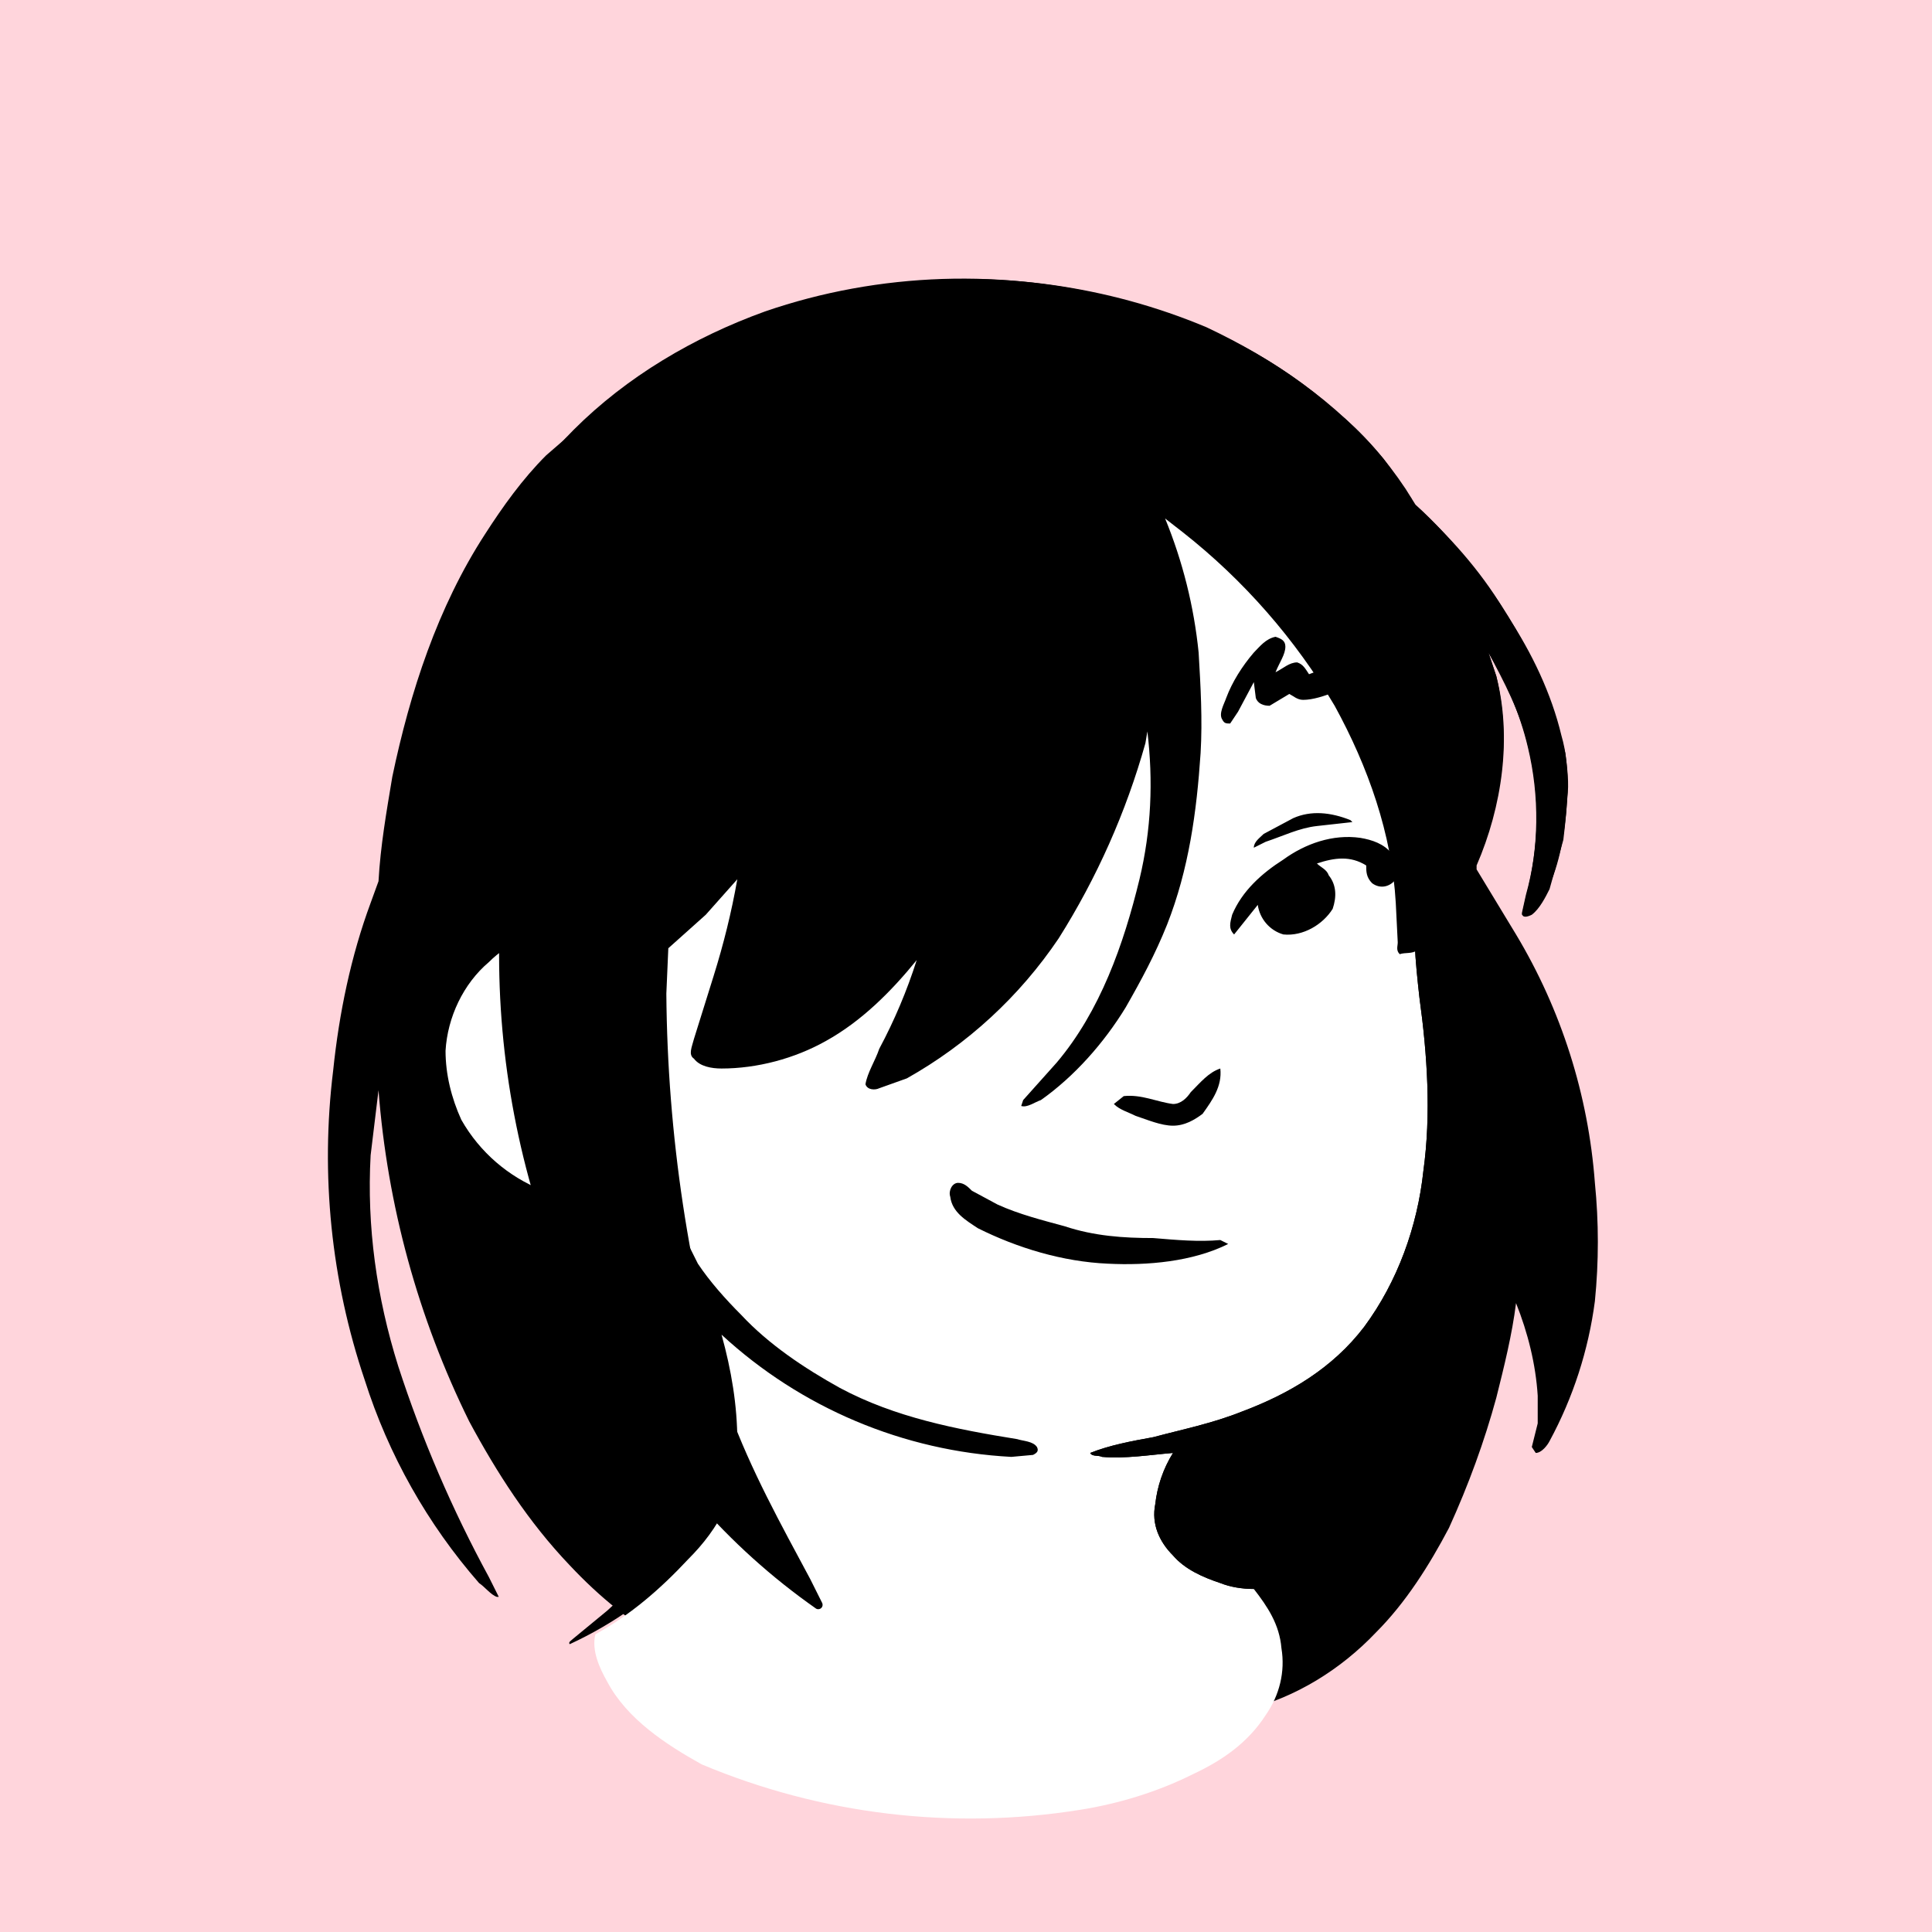
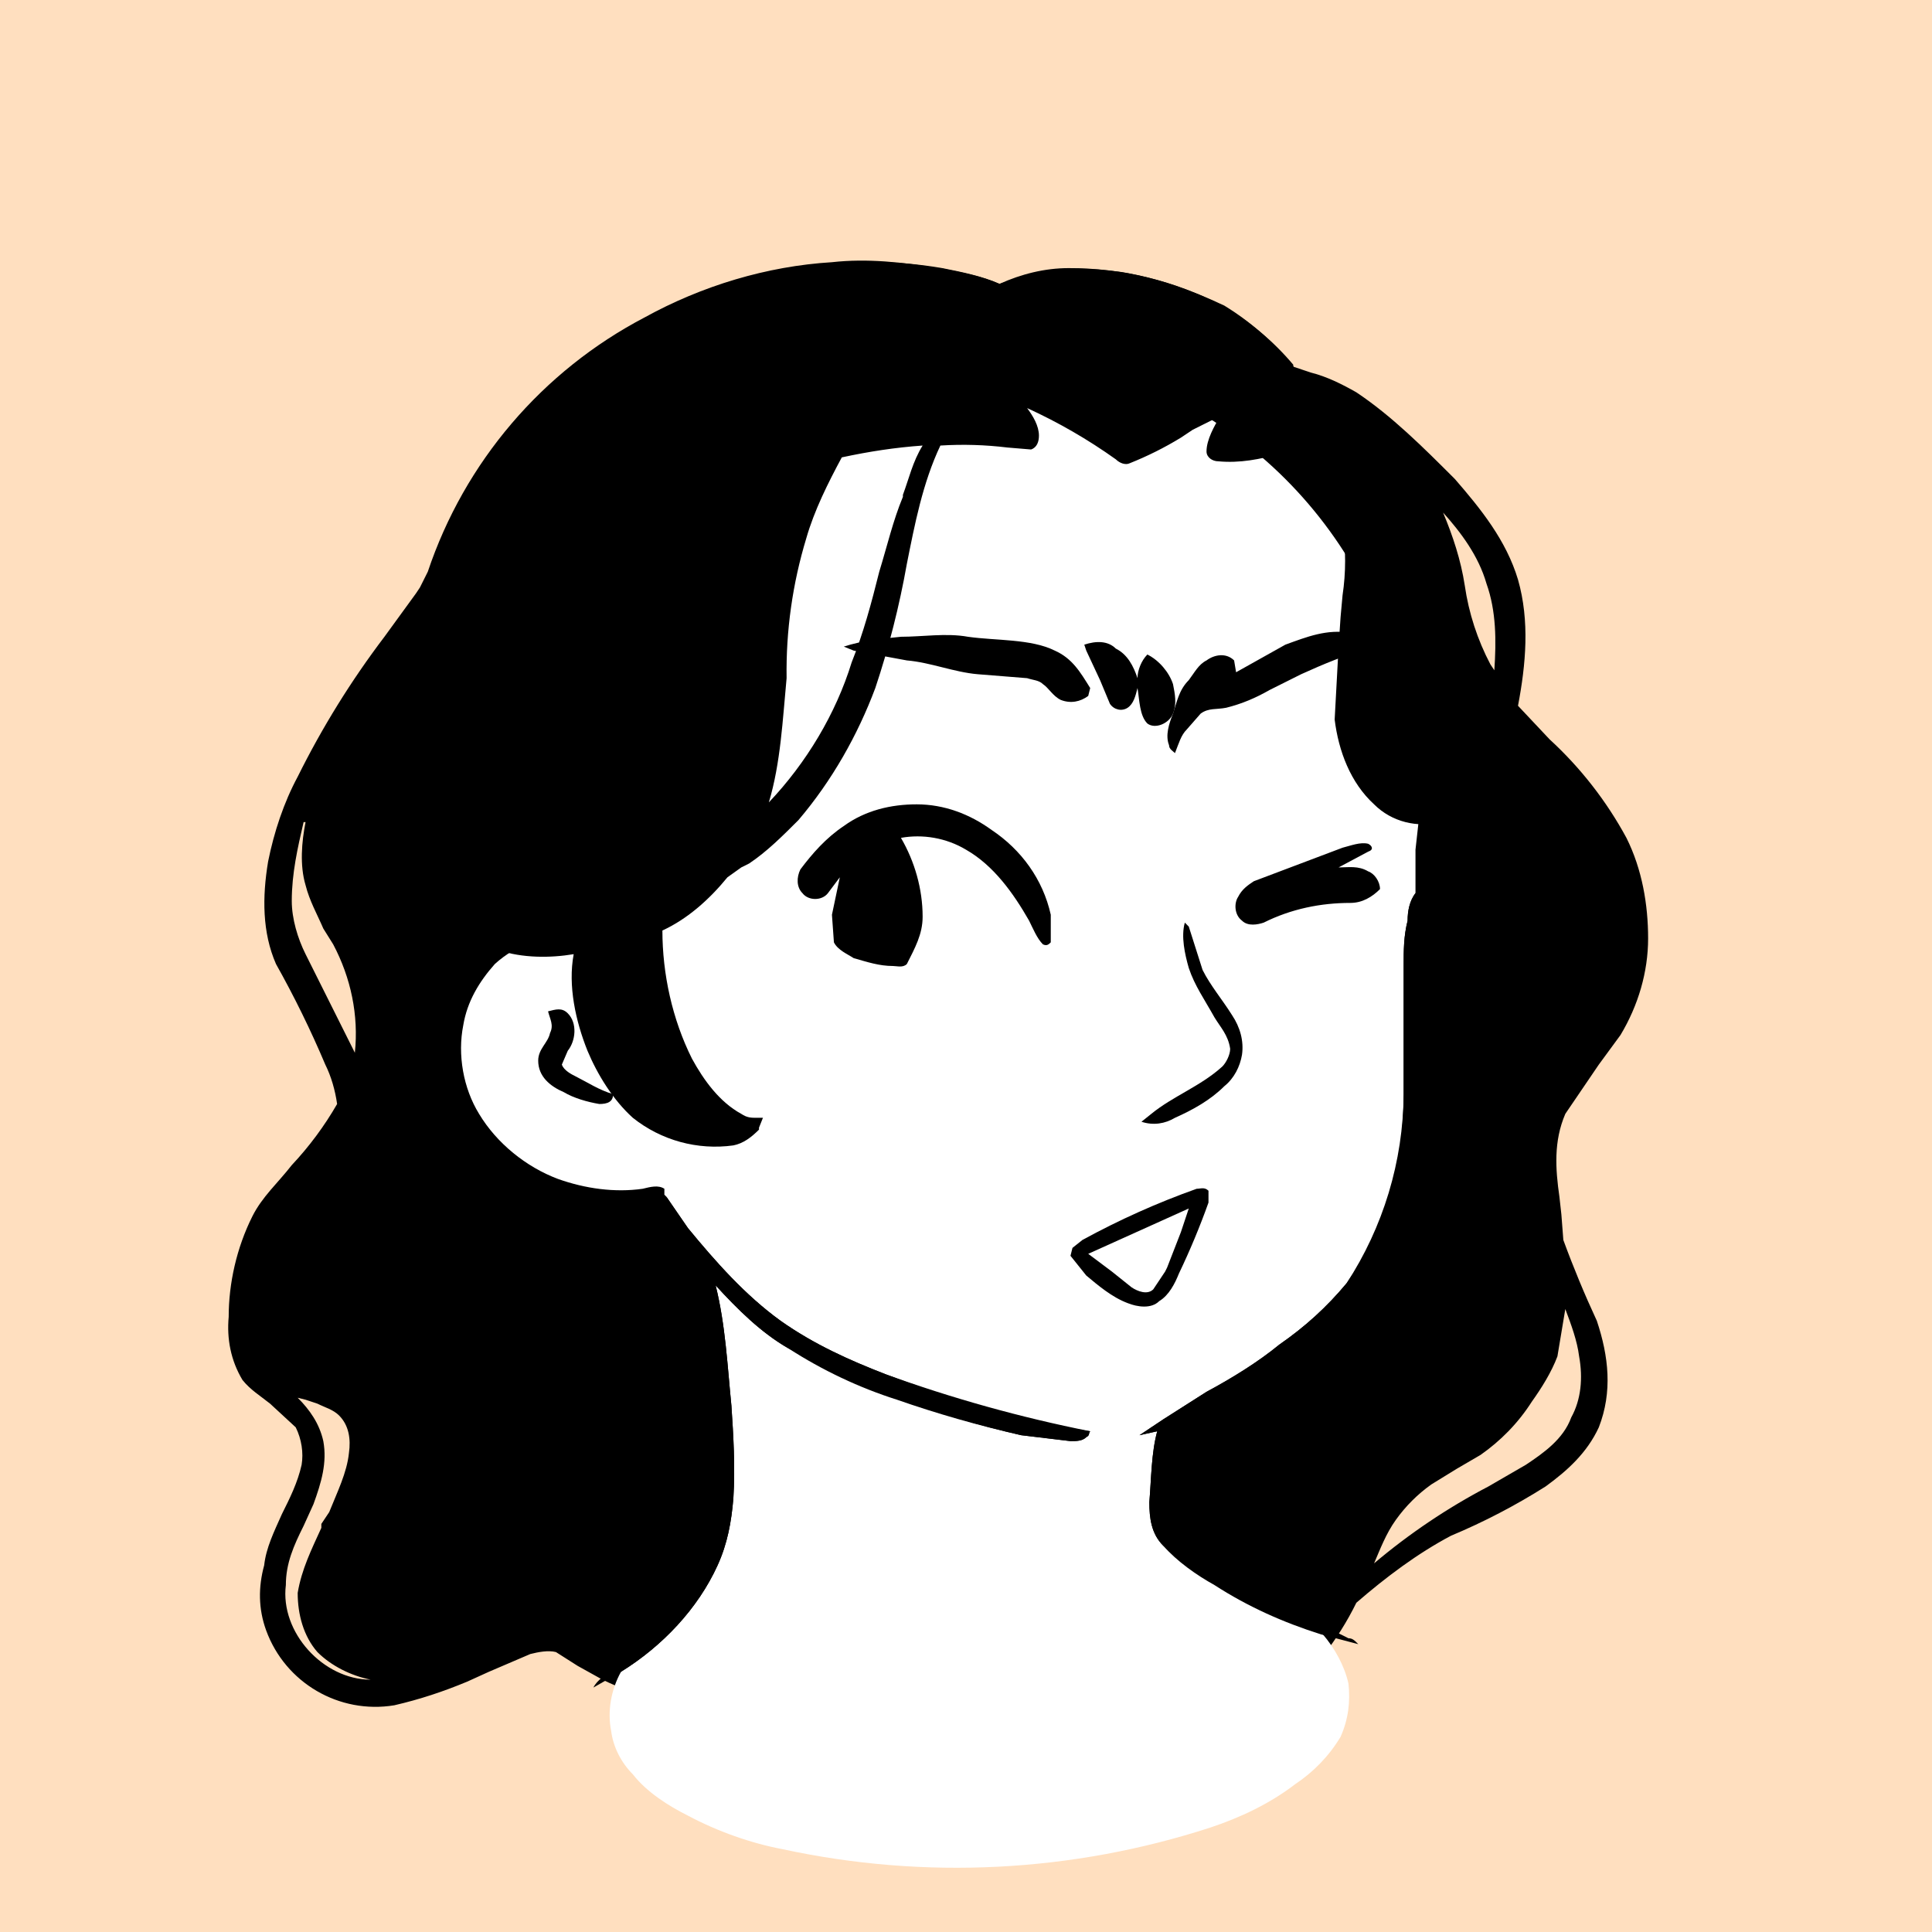
<svg xmlns="http://www.w3.org/2000/svg" viewBox="0 0 980 980" fill="none" shape-rendering="auto">
  <mask id="viewboxMask">
    <rect width="980" height="980" rx="0" ry="0" x="0" y="0" fill="#fff" />
  </mask>
  <g mask="url(#viewboxMask)">
-     <rect fill="#ffd5dc" width="980" height="980" x="0" y="0" />
+     <rect fill="#ffdfbf" width="980" height="980" x="0" y="0" />
    <g transform="translate(10 -60)">
-       <path d="M602 226c34 16 66 38 90 67l14 20c1 3 3 4 5 6 17 16 32 33 44 54 12 18 22 39 27 60 5 17 3 36 1 53l-7 25c-2 4-5 10-9 13-2 1-5 2-5-1l2-9a148 148 0 0 0 1-76c-4-17-12-32-20-47l4 12c8 31 3 66-10 96v2l20 33a286 286 0 0 1 40 126c2 20 2 40 0 60a205 205 0 0 1-23 71c-1 2-4 6-7 6l-2-3 3-12v-14c-1-16-5-32-11-47-2 16-6 32-10 48-6 22-14 44-24 66-10 19-22 38-37 53-18 19-41 33-65 39-15 4-31 5-46 4-10 0-19-2-27-7l-57-14-60-9c-23-2-45 0-67-1-8 0-16 0-23-2h-5c-3 0-5-2-8-4-19-10-36-24-51-40-21-22-37-47-51-73a459 459 0 0 1-46-168l-4 33c-2 36 3 72 14 107a632 632 0 0 0 46 107l5 10h-1c-3-1-6-5-9-7a290 290 0 0 1-58-103 355 355 0 0 1-16-157c3-29 9-58 19-85l4-11c1-18 4-35 7-53 9-43 23-86 47-123 9-14 19-28 31-40l15-13a291 291 0 0 1 160-74c54-7 110 1 160 22Z" fill="#000000" />
-       <path d="M486 236c57-2 115 18 159 56a209 209 0 0 1 73 190c-1 4-1 8-4 12l-1-3v-33a215 215 0 0 0-172-206 235 235 0 0 0-270 153c-12 37-14 78-6 116 6-2 12-2 17-2 2 1 5 1 6 3s0 3-1 4l-12 4c-14 3-27 8-37 18a63 63 0 0 0-22 45c0 12 3 24 8 35 8 13 19 24 33 31 18 10 41 13 62 7 2-1 4-2 6-1s3 4 4 6l15 30a215 215 0 0 0 72 63c28 15 59 21 90 26 3 1 8 1 10 4 1 2 0 3-2 4l-11 1a231 231 0 0 1-147-62c5 18 8 36 8 54 0 12-2 23-6 34-5 10-11 18-19 26a196 196 0 0 1-60 43c-1-1 1-2 2-3l17-14c13-12 25-23 35-38a93 93 0 0 0 17-65l-4-39-2-10-12-17c-5-10-11-20-13-31a93 93 0 0 1-96-31 81 81 0 0 1-19-51c0-12 3-23 8-34 9-16 23-29 40-36-8-31-8-62-3-93 8-40 26-77 51-108 45-54 115-87 186-88Z" fill="#000" />
-       <path d="M541 252a214 214 0 0 1 172 206v33c-1 5-2 10-1 15-2 2-3 3-3 5-3 18-1 37 1 55 4 29 6 59 2 88-3 28-13 56-30 79-16 21-38 34-62 43-15 6-30 9-45 13-11 2-22 4-32 8 1 2 4 1 6 2 12 1 24-1 36-2-5 8-8 17-9 26-2 10 2 19 9 26 6 7 15 11 24 14 5 2 11 3 17 3 7 9 13 18 14 30 2 12-1 24-8 34-9 14-22 23-37 30-18 9-38 15-57 18a352 352 0 0 1-192-23c-18-10-38-23-48-42-4-7-8-16-6-24 18-10 33-23 47-38 8-8 14-16 19-26 4-11 6-22 6-34 0-18-3-36-8-54a235 235 0 0 0 147 62l11-1c2-1 3-2 2-4-2-3-7-3-10-4-31-5-62-11-90-26-18-10-36-22-50-37-8-8-16-17-22-26l-15-30c-1-2-2-5-4-6s-4 0-6 1a82 82 0 0 1-95-38c-5-11-8-23-8-35 1-17 9-34 22-45 10-10 23-15 37-18l12-4c1-1 2-2 1-4s-4-2-6-3c-5 0-11 0-17 2-8-38-6-79 6-116a236 236 0 0 1 270-153Z" fill="#ffffff" />
-       <path d="m712 506 3 3 1 13 3 45c3 20 5 40 5 60 0 16-1 32-5 47-6 28-20 56-40 76a174 174 0 0 1-88 46c-1 9-4 16-4 25-1 6 2 10 5 15 8 8 18 14 28 19l18 9c-3 3-8 1-12 2-6 0-12-1-17-3-9-3-18-7-24-14-7-7-11-16-9-26 1-9 4-18 9-26-12 1-24 3-36 2-2-1-5 0-6-2 10-4 21-6 32-8 15-4 30-7 45-13 24-9 46-22 62-43 17-23 27-51 30-79 4-29 2-59-2-88-2-18-4-37-1-55 0-2 1-3 3-5ZM262 566c6 0 12 1 15 6 2 3 2 7 1 10-3 8-9 14-11 22-1 4 0 7 3 9 7 5 16 7 24 10l-2 2h-11c-6-1-12-2-17-5-5-4-9-11-7-18 2-9 9-15 12-23-7-4-14-2-20-8 3-4 8-6 13-5Z" fill="#000" />
-       <path d="M479 474c8 3 15 6 19 13h-5c-13-2-25-8-38-9-11-2-22-2-33 0 1-4 6-6 10-7 15-4 32-3 47 3ZM675 476l1 1-18 2c-9 1-17 5-26 8l-6 3c0-3 3-5 5-7l15-8c9-4 19-3 29 1ZM680 485c6 1 12 3 16 8 3 3 5 9 2 13s-8 5-12 2c-3-3-3-6-3-9-8-5-16-4-25-1 2 2 5 3 6 6 4 5 4 11 2 17-5 8-15 14-25 13-7-2-12-8-13-15l-8 10-4 5c-3-3-2-6-1-10 5-12 15-21 26-28 11-8 25-13 39-11ZM446 488c24 2 47 11 66 26 4 3 9 8 10 13 1 3-1 6-4 6l-6-5c-3-4-8-6-12-9 1 8 0 15-5 20-3 5-8 7-13 7-8 1-16-2-22-8-9-10-8-26 1-36-10-2-19-3-28-2-6 1-12 4-16 8-2 2-1 4-2 6-1 4-5 7-9 6-4 0-8-3-9-7-1-5 1-11 5-14 5-5 13-7 19-9 9-1 17-3 25-2Z" fill="#000000" />
-       <path d="M494 368c5 0 9 3 11 7 8 8 15 18 20 28 2 5 4 10 3 15-1 2-2 4-4 3l-5-6c-4-8-10-15-16-22 0 4 1 10-1 13-1 4-4 6-8 6-5 0-10-4-14-7l-13-5c-2 1-4 3-6 2l-11-2-20-2-18 2c3-4 8-6 13-8 10-5 21-5 32-4 3 1 6-2 10-1 10 0 17 4 25 10l-4-19c-1-4 1-9 6-10ZM637 383c3 1 5 2 5 5 0 4-3 8-5 13 4-2 7-5 11-5 3 1 4 3 6 6 5-2 12-4 18-2 3 1 4 3 5 5-3 3-6 5-10 6-5 2-11 4-16 4-3 0-5-2-7-3l-10 6c-3 0-6-1-7-4l-1-8-8 15-4 6c-2 0-3 0-4-2-2-3 1-8 2-11 3-8 8-16 14-23 3-3 6-7 11-8Z" fill="#000000" />
-       <path d="M609 602c1 9-4 16-9 23-4 3-9 6-15 6s-13-3-19-5c-4-2-8-3-11-6l5-4c9-1 17 3 25 4 4 0 7-3 9-6 5-5 9-10 15-12Z" fill="#000000" />
-       <path d="M476 660c3 0 5 2 7 4l13 7c11 5 23 8 34 11 15 5 30 6 45 6 12 1 23 2 34 1l4 2c-18 9-41 11-61 10-23-1-46-8-66-18-6-4-13-8-14-16-1-3 1-7 4-7Z" fill="#000000" />
-       <path d="M559 212c40 10 78 29 108 56 14 11 26 25 36 40l5 8c10 9 19 19 27 29a236 236 0 0 1 49 97c1 8 2 15 1 23-1 15-3 30-9 44-2 5-5 12-10 15h-4l2-9a154 154 0 0 0 1-76c-4-17-11-33-20-48l4 12c5 21 5 45-1 67-4 20-13 38-24 56-5 5-9 12-15 16-3 2-6 1-9 2-2-2-1-4-1-6l-1-20c-2-35-14-69-31-100a318 318 0 0 0-77-88l-9-7a244 244 0 0 1 17 68c1 17 2 34 1 51-2 30-6 59-17 87-6 15-13 28-21 42-11 18-26 35-43 47-3 1-7 4-10 3l1-3 17-19c22-26 34-60 42-93 6-25 7-50 4-75l-1 6a376 376 0 0 1-44 99 227 227 0 0 1-77 71l-14 5c-2 1-6 1-7-2 1-6 5-12 7-18a267 267 0 0 0 19-45c-13 16-28 31-46 41-16 9-35 14-53 14-5 0-11-1-14-5-3-2-1-6 0-10l10-32c5-16 9-32 12-49l-16 18-19 17-1 23a756 756 0 0 0 32 212c11 30 26 57 41 85l6 12c1 2-1 4-3 3a335 335 0 0 1-61-55 433 433 0 0 1-97-326l-2-4a181 181 0 0 1-13-130c10-32 27-60 50-83 27-27 61-47 97-60 58-20 122-22 181-6Z" fill="#000000" />
+       <path fill-rule="evenodd" clip-rule="evenodd" d="M412 193c18-2 36 0 54 3h1c10 2 21 4 30 8 11-5 23-8 35-8a167 167 0 0 1 78 19 134 134 0 0 1 36 30v1l6 2 3 1c8 2 16 6 23 10 18 12 34 28 50 44 13 15 26 31 32 51 6 21 4 43 0 64l16 17a192 192 0 0 1 39 50c8 16 11 34 11 51s-5 34-14 49l-11 15-17 25c-6 14-5 28-3 42l1 9 1 13a533 533 0 0 0 17 41c6 18 8 36 1 54-6 13-16 22-27 30a323 323 0 0 1-48 25c-17 9-33 21-48 34a151 151 0 0 1-17 27l-5 4c-7 12-15 22-27 28-16 8-32 8-49 9-11 0-21-1-32-4-16-3-32-11-48-18-14-6-28-13-42-17-11-3-22-5-33-1-7 2-13 7-18 12l-9 7c-7 5-14 8-22 9-15 1-31-2-46-6-13-3-26-6-38-13l-9-5-11-7c-4-1-9 0-13 1l-21 9-11 5c-12 5-24 9-37 12a59 59 0 0 1-65-38c-4-11-4-22-1-33 1-9 5-17 9-26 4-8 8-16 10-25 1-6 0-13-3-19l-13-12c-5-4-10-7-14-12-6-10-8-21-7-32 0-17 4-35 12-51 5-10 13-17 20-26a167 167 0 0 0 23-31c-1-7-3-14-6-20a507 507 0 0 0-25-51c-7-16-7-34-4-52 3-15 8-30 15-43a443 443 0 0 1 44-71l16-22 2-3 4-8a227 227 0 0 1 110-129c29-16 62-26 95-28Zm310 127c9 10 18 22 22 36 5 14 5 29 4 44l-2-3a124 124 0 0 1-13-40c-2-13-6-25-11-37ZM145 477h-1c-3 13-6 26-6 40 0 9 3 19 7 27l10 20 15 30c2-19-2-38-11-55l-5-8c-3-7-7-14-9-22-3-10-2-22 0-32Zm639 247c3 8 6 16 7 24 2 11 1 22-4 31-4 11-14 18-23 24l-19 11a319 319 0 0 0-58 39c3-7 6-15 11-22s11-13 18-18l13-8 12-7c10-7 19-16 26-27 5-7 10-15 13-23l4-24Zm-639 46-4-1c6 6 11 13 13 22 2 11-1 21-5 32l-5 11c-5 10-9 19-9 30-3 24 19 48 43 48-10-2-20-7-27-14-7-8-10-19-10-30 2-12 7-22 12-33v-2l4-6c4-10 9-20 10-30 1-7 0-14-5-19-3-3-7-4-11-6l-6-2Z" fill="#000000" />
+       <path d="M495 231a231 231 0 0 1 219 204c1 10 2 21 0 30-1 4-1 7-4 8-3-10-3-19-4-29a220 220 0 0 0-239-205c-42 4-83 19-117 44l-17 13a221 221 0 0 0-78 164c0 23 7 43 15 64h17c3 1 4 4 2 6l-6 2c-15 1-31 7-42 17-8 9-14 19-16 31-3 15 0 32 8 45 9 15 24 27 40 33 14 5 29 7 43 5 4-1 8-2 11 0v3c-5 5-11 6-18 7-16 3-33-1-47-8a86 86 0 0 1-47-58c-4-18-1-37 9-53 8-12 20-21 34-26-7-14-10-28-12-43-2-18-2-35 0-53 1-13 4-25 8-38a227 227 0 0 1 99-122c41-28 92-43 142-41Z" fill="#000" />
+       <path d="M535 244a220 220 0 0 1 171 200c1 10 1 19 4 29l-2 18v22c-3 4-4 9-4 14-2 8-2 15-2 23v65c0 21-3 42-11 61-4 13-10 24-18 35-10 12-21 22-34 31-11 9-24 17-37 24l-22 14-12 8 9-2c-3 11-3 24-4 36 0 8 1 16 7 22a235 235 0 0 0 81 45c6 7 11 16 13 25 1 9 0 18-4 27-6 10-14 18-23 24-13 10-28 17-43 22a417 417 0 0 1-217 11c-16-3-33-9-48-17-10-5-21-12-28-21-6-6-10-14-11-22-2-10 0-21 5-30 21-13 39-32 49-54 5-11 7-22 8-34 1-16 0-32-1-47-2-20-3-41-8-61 11 12 23 24 37 32 17 11 36 20 55 26 20 7 41 13 63 18l25 3c3 0 6 0 8-2 2-1 1-2 2-3l-17-2c-29-7-58-16-87-27-18-7-36-15-53-27-18-13-33-30-47-47l-11-16-1-1v-3c-3-2-7-1-11 0-14 2-29 0-43-5-16-6-31-18-40-33-8-13-11-30-8-45 2-12 8-22 16-31 11-10 27-16 42-17l6-2c2-2 1-5-2-6h-17c-8-21-15-41-15-64-1-14 2-27 5-41a221 221 0 0 1 73-123l17-13a230 230 0 0 1 185-39Z" fill="#ffffff" />
+       <path d="M708 513c3 3 2 7 3 12v29c0 26 2 54 0 80-3 31-14 63-36 86-25 28-57 51-93 64l2 7v35c1 6 4 10 8 14l26 19 32 20 24 12c2 0 3 1 5 3l-19-5c-19-6-37-14-54-25-9-5-19-12-26-20-6-6-7-14-7-22 1-12 1-25 4-36l-9 2 12-8 22-14c13-7 26-15 37-24 13-9 24-19 34-31a178 178 0 0 0 29-96v-65c0-8 0-15 2-23 0-5 1-10 4-14ZM278 574c5 5 4 14 0 19l-3 7c1 3 5 5 7 6 6 3 12 7 19 9 0 4-3 5-7 5-6-1-13-3-18-6-7-3-13-8-13-16 0-6 5-9 6-14 2-4 0-7-1-11 4-1 7-2 10 1ZM328 667l11 16c14 17 29 34 47 47 17 12 35 20 53 27a714 714 0 0 0 104 29c-1 1 0 2-2 3-2 2-5 2-8 2l-25-3a478 478 0 0 1-118-44c-14-8-26-20-37-32 5 20 6 41 8 61 1 15 2 31 1 47-1 12-3 23-8 34-10 22-28 41-49 54l-14 8c2-4 6-6 9-9 13-11 24-25 34-39 6-10 12-21 14-33 4-19 3-39 3-58l-3-59 2-10c-10-11-19-26-22-41Z" fill="#000" />
+       <path d="M455 468c14 0 27 5 38 13 15 10 26 25 30 43v14c-1 1-2 2-4 1-3-3-5-8-7-12-8-14-18-28-32-36-10-6-22-8-33-6 7 12 11 26 11 40 0 9-4 16-8 24-2 2-5 1-7 1-7 0-13-2-20-4-3-2-8-4-10-8l-1-14 4-19-6 8c-3 4-10 4-13 0-3-3-3-8-1-12 6-8 13-16 22-22 11-8 24-11 37-11ZM684 488c2 1 3 3 0 4l-15 8c5 0 10-1 15 2 3 1 6 5 6 9-4 4-9 7-15 7-15 0-30 3-44 10-3 1-8 2-11-1-4-3-4-9-2-12 2-4 5-6 8-8l45-17c4-1 9-3 13-2Z" fill="#000000" />
+       <g fill="#000000">
+         <path d="M675 381c5 0 8 4 9 8-11 3-23 8-34 13l-16 8c-7 4-14 7-22 9-5 1-9 0-13 3l-7 8c-3 3-4 7-6 12-1-1-3-2-3-4-2-5 0-11 2-16 2-6 3-12 8-17 3-4 5-8 9-10 4-3 10-4 14 0l1 6 25-14c11-4 21-8 33-6ZM481 383c14 2 32 1 44 7 9 4 13 11 18 19l-1 4c-4 3-9 4-14 2-4-2-6-6-9-8-2-2-5-2-8-3l-25-2c-12-1-24-6-36-7l-27-5-5-2c9-3 19-4 29-5 11 0 23-2 34 0Z" />
+         <path d="M540 387c6-2 12-2 16 2 6 3 9 9 11 15 0-4 2-9 5-12 6 3 11 9 13 15 1 5 2 10 0 15s-9 8-13 5c-4-4-4-12-5-18-1 4-2 8-5 10s-7 1-9-2l-5-12-7-15-1-3Z" />
+       </g>
+       <path d="m591 528 2 2 7 22c4 8 10 15 15 23 4 6 6 13 5 20-1 6-4 12-9 16-7 7-16 12-25 16-5 3-11 4-17 2l5-4c11-9 25-14 36-24 2-2 4-6 4-9-1-7-5-11-8-16-5-9-10-16-13-25-2-7-4-16-2-23Z" fill="#000000" />
+       <path fill-rule="evenodd" clip-rule="evenodd" d="M603 664c-2-2-4-1-6-1a400 400 0 0 0-58 26l-5 4-1 4 4 5 4 5c6 5 13 11 21 14 5 2 12 3 16-1 5-3 8-9 10-14a375 375 0 0 0 15-36v-6Zm-14 21 4-12-51 23 12 9 10 8c3 2 8 4 11 1l6-9 1-2 7-18Z" fill="#000000" />
+       <path fill-rule="evenodd" clip-rule="evenodd" d="M468 196a218 218 0 0 0-234 122 323 323 0 0 0-25 186l4 19c1 3 3 6 5 6l4 1h1c5 6 12 10 20 12 12 4 26 4 38 2-3 16 1 34 7 49 5 12 13 25 23 34a67 67 0 0 0 51 14c5-1 9-4 13-8v-1l2-5h-3c-3 0-5 0-8-2-11-6-19-17-25-28-10-20-15-43-15-65 13-6 24-16 33-27l7-5 4-2c9-6 17-14 25-22 17-20 30-43 39-67a443 443 0 0 0 16-63c4-20 8-41 17-60a185 185 0 0 1 34 1l12 1c3-1 4-4 4-7 0-5-3-10-6-14a272 272 0 0 1 45 26c2 2 5 3 7 2a172 172 0 0 0 26-13l6-4 14-7c-3 5-7 12-7 18 0 3 3 5 6 5 11 1 21-1 32-4l4-1c4-1 8 2 11 4 9 9 15 22 16 34a118 118 0 0 1 0 35l-1 11-1 15-2 37c2 16 8 32 20 43 9 9 22 12 34 9 6-2 12-6 16-10 5-4 7-9 7-16l-11 4-14 4v-8c4-3 8-7 10-11l-2-9-1-7-3-23-3-25-1-7c-2-14-4-27-9-41a162 162 0 0 0-42-68c-6-4-11-7-18-9a136 136 0 0 0-39-36c-17-8-34-14-52-17-15-2-32-3-46 1l-16 5c-9-4-19-6-29-8Zm-20 115c3-8 5-17 10-25-14 1-27 3-41 6-7 13-14 27-18 41a232 232 0 0 0-10 71c-2 21-3 43-9 63 19-20 34-45 42-71 6-15 10-30 14-46 4-13 7-26 12-38v-1Z" fill="#000000" />
    </g>
    <g transform="translate(10 -60)" />
  </g>
</svg>
